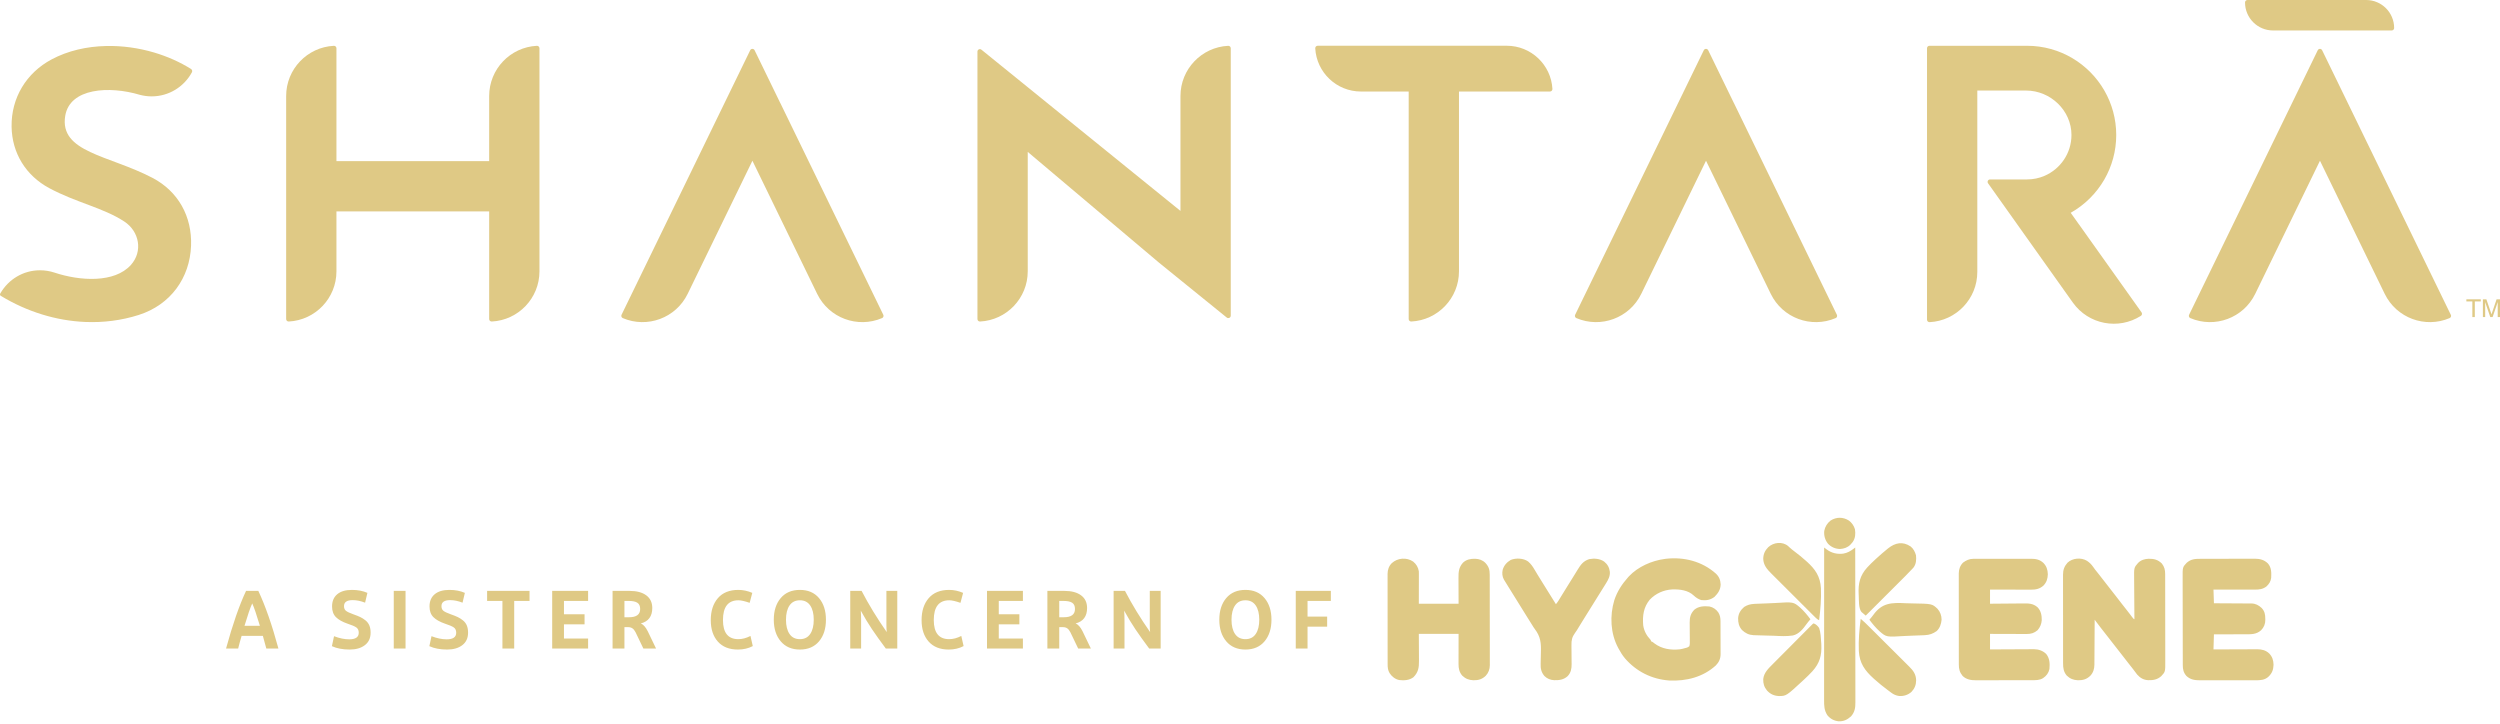
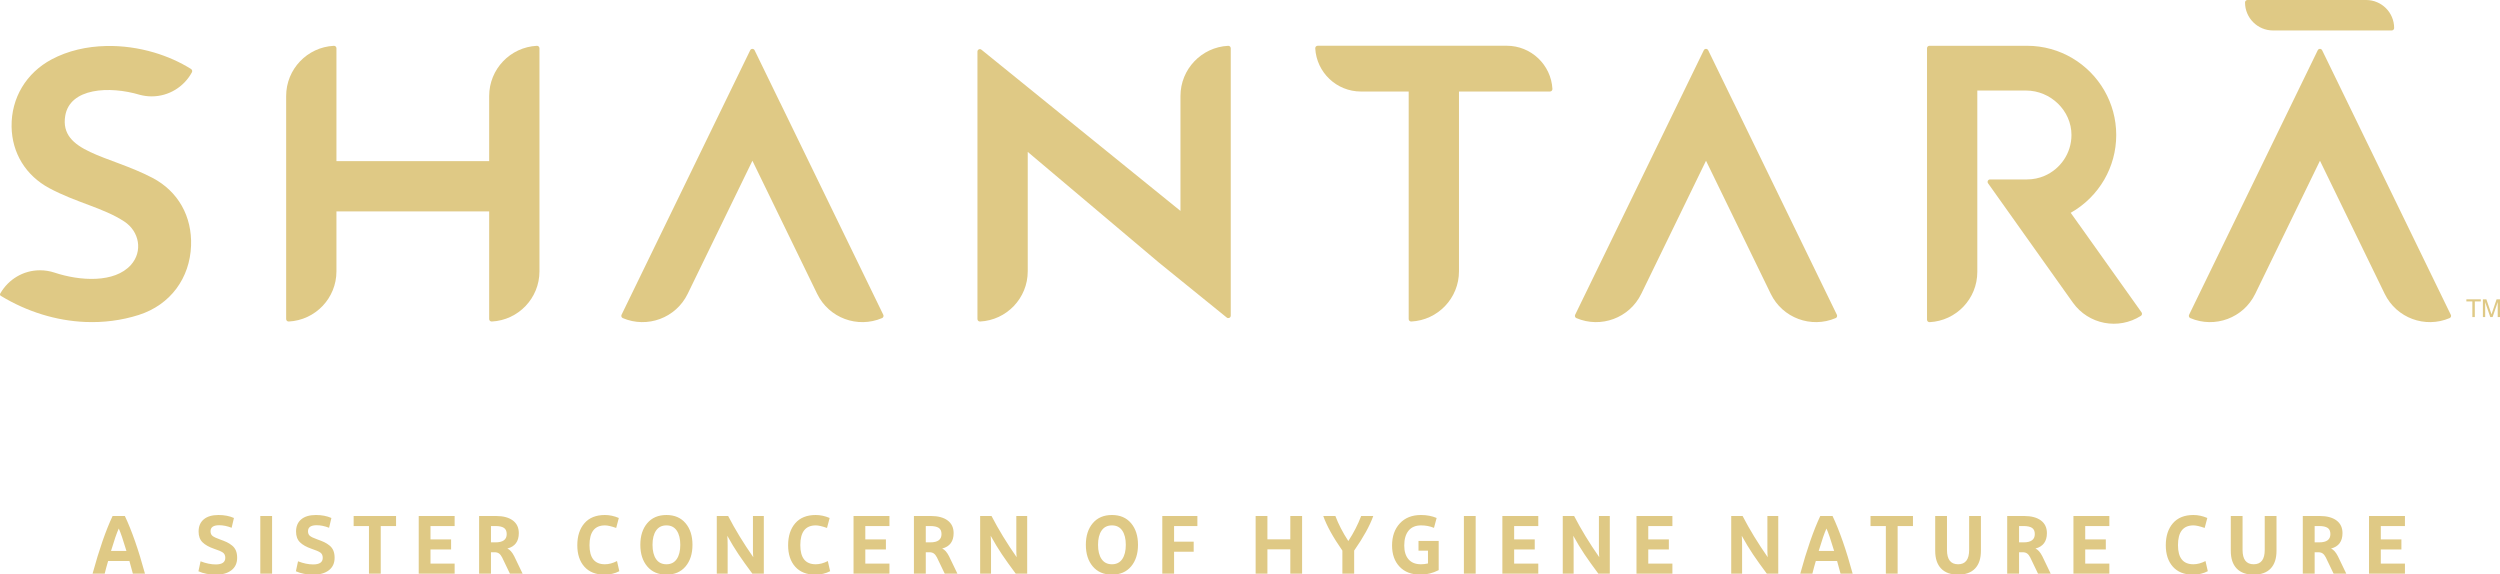
- <svg xmlns="http://www.w3.org/2000/svg" viewBox="0.00 0.00 664.59 192.32" role="img">
+ <svg xmlns="http://www.w3.org/2000/svg" viewBox="0.00 0.00 664.59 152.50" role="img">
  <svg x="0.00" y="0.00" width="664.59" height="86.07" viewBox="0 0 664.59 86.07">
    <g fill="#DFC985">
      <g>
        <path d="M659.48,79.57v.56h-1.59v4.16h-.65v-4.16h-1.59v-.56h3.83Z" />
        <path d="M660.05,79.57h.92l1.36,3.99,1.35-3.99h.91v4.72h-.61v-2.79c0-.1,0-.26,0-.48,0-.22,0-.46,0-.72l-1.35,3.98h-.63l-1.36-3.98v.15c0,.12,0,.29.01.53s0,.41,0,.52v2.79h-.61v-4.72Z" />
        <path d="M142.71,12.18c-7.06.36-12.67,6.2-12.67,13.35v17.3h-40.6V12.83c0-.38-.32-.67-.7-.65-7.06.36-12.67,6.2-12.67,13.35v59.29c0,.38.32.67.7.65,7.06-.36,12.67-6.2,12.67-13.35v-15.92h40.6v28.62c0,.38.32.67.7.65,7.06-.36,12.67-6.2,12.67-13.35V12.83c0-.38-.32-.67-.7-.65Z" />
        <path d="M207.45,27.44l-6.85-14.08c-.24-.49-.93-.49-1.17,0l-6.85,14.08-27.35,56.24c-.16.33-.02.73.32.88,6.51,2.78,14.13-.01,17.26-6.45l17.21-35.38,17.21,35.38c3.13,6.44,10.75,9.23,17.26,6.45.34-.14.48-.55.32-.88l-27.35-56.24Z" />
        <path d="M460.95,27.44l-6.85-14.08c-.24-.49-.93-.49-1.17,0l-6.85,14.08-27.35,56.24c-.16.33-.02.73.32.88,6.51,2.78,14.13-.01,17.26-6.45l17.21-35.38,17.21,35.38c3.13,6.44,10.75,9.23,17.26,6.45.34-.14.48-.55.32-.88l-27.35-56.24Z" />
        <path d="M651.51,83.68l-27.35-56.24-6.85-14.08c-.24-.49-.93-.49-1.17,0l-6.85,14.08-27.35,56.24c-.16.33-.02.73.32.88,6.51,2.78,14.13-.01,17.26-6.45l17.21-35.38,17.21,35.38c3.13,6.44,10.75,9.23,17.26,6.45.34-.14.48-.55.32-.88Z" />
        <path d="M400.54,12.16h-50.25c-.38,0-.67.32-.65.7.36,6.4,5.66,11.47,12.15,11.47h12.69v60.49c0,.38.32.67.7.65,7.06-.36,12.67-6.2,12.67-13.35V24.33h24.19c.38,0,.67-.32.65-.7-.36-6.4-5.66-11.47-12.15-11.47Z" />
        <path d="M552.63,59.61l-2.16-3.04c3.72-2.1,6.82-5.17,8.95-8.87,2-3.48,3.15-7.51,3.15-11.81s-1.15-8.33-3.15-11.81c-4.1-7.12-11.77-11.91-20.57-11.91h-25.93c-.36,0-.65.29-.65.65v72.17c0,.38.32.67.7.65,7.06-.36,12.67-6.2,12.67-13.35V24.07h12.96c6.5,0,12.07,5.31,12.07,11.81,0,4.88-2.96,9.06-7.17,10.87-1.42.61-2.99.95-4.64.95h-9.83c-.53,0-.84.6-.53,1.03l7.62,10.72.11.16,14.81,20.83c4.15,5.83,12.12,7.34,18.09,3.52.31-.2.38-.62.17-.92l-16.66-23.43Z" />
        <path d="M604.26,8.1h31.54c.36,0,.65-.29.65-.65,0-4.12-3.34-7.45-7.45-7.45h-31.54c-.36,0-.65.29-.65.65,0,4.12,3.34,7.45,7.45,7.45Z" />
        <path d="M50.79,18.34c-2.99-1.87-6.32-3.34-9.82-4.38-4.13-1.22-8.48-1.83-12.74-1.73-5.15.11-10.17,1.24-14.51,3.56-6.71,3.58-10.76,10.21-10.64,17.89.11,7.04,3.8,12.98,9.97,16.31,7.15,3.86,14.38,5.22,19.98,8.89,4.03,2.64,5.01,7.96,1.75,11.57-4.33,4.81-13.47,4.29-20.32,2.01h0c-1.2-.39-2.48-.61-3.81-.61-4.49-.01-8.4,2.44-10.51,6.06-.05.07-.09.13-.12.21-.01.04-.03.08-.03.13,0,.17.08.31.21.39.03.02.06.04.09.05,6.88,4.17,14.63,6.58,22.39,6.9,4.8.2,9.59-.4,14.19-1.86,8.5-2.71,13.6-9.86,13.92-18.4.29-7.76-3.39-14.47-10.3-18.07-11.55-6.03-24.76-6.74-23.15-16.47,1.23-7.4,11.69-8.02,19.84-5.58h0c1,.26,2.05.41,3.13.41,4.62,0,8.64-2.59,10.7-6.39.17-.31.08-.69-.22-.88Z" />
        <path d="M326.48,12.18c-7.06.36-12.67,6.2-12.67,13.35v30.54l-34.89-28.26-5.71-4.63-12.31-9.97c-.43-.35-1.06-.04-1.06.51v71.1c0,.38.32.67.7.65,7.06-.36,12.67-6.2,12.67-13.35h0s0-.02,0-.02v-31.72l34.89,29.44,5.71,4.63,12.31,9.97c.19.16.43.17.63.1.24-.09.43-.31.43-.61V12.83c0-.38-.32-.67-.7-.65Z" />
      </g>
    </g>
  </svg>
-   <path transform="translate(59.76 157.08)" fill="#DFC985" d="M11.038 15.33 10.118 11.957H4.468Q4.008 13.49 3.548 15.33H0.329Q2.957 5.716 5.65 0.0H8.913Q11.695 5.891 14.257 15.33ZM5.234 9.286H9.329Q8.015 4.884 7.293 3.329Q6.504 5.037 5.234 9.286ZM29.039 12.045Q31.207 12.877 33.069 12.877Q35.609 12.877 35.609 11.125Q35.609 10.162 34.963 9.713Q34.317 9.264 32.631 8.716Q30.594 8.015 29.554 6.986Q28.514 5.957 28.514 4.139Q28.514 2.037 29.893 0.887Q31.273 -0.263 33.792 -0.263Q36.135 -0.263 37.909 0.526L37.296 3.132Q35.566 2.453 33.989 2.453Q31.689 2.453 31.689 4.052Q31.689 4.884 32.215 5.3Q32.74 5.716 34.164 6.22Q35.281 6.614 36.004 6.953Q36.726 7.293 37.416 7.851Q38.106 8.41 38.434 9.209Q38.763 10.008 38.763 11.103Q38.763 13.25 37.241 14.421Q35.719 15.593 33.2 15.593Q30.419 15.593 28.47 14.695ZM44.917 0.0H48.049V15.33H44.917ZM54.947 12.045Q57.115 12.877 58.977 12.877Q61.517 12.877 61.517 11.125Q61.517 10.162 60.871 9.713Q60.225 9.264 58.539 8.716Q56.502 8.015 55.462 6.986Q54.422 5.957 54.422 4.139Q54.422 2.037 55.801 0.887Q57.181 -0.263 59.699 -0.263Q62.043 -0.263 63.817 0.526L63.203 3.132Q61.473 2.453 59.896 2.453Q57.597 2.453 57.597 4.052Q57.597 4.884 58.123 5.3Q58.648 5.716 60.072 6.22Q61.189 6.614 61.911 6.953Q62.634 7.293 63.324 7.851Q64.014 8.41 64.342 9.209Q64.671 10.008 64.671 11.103Q64.671 13.25 63.149 14.421Q61.627 15.593 59.108 15.593Q56.327 15.593 54.378 14.695ZM81.008 0.0V2.672H76.935V15.33H73.803V2.672H69.73V0.0ZM96.579 15.33H87.031V0.0H96.579V2.672H90.162V6.22H95.637V8.891H90.162V12.658H96.579ZM112.413 10.687 114.646 15.33H111.274L109.193 10.994Q108.821 10.271 108.361 9.954Q107.901 9.636 107.179 9.636H106.237V15.33H103.083V0.0H107.595Q110.442 0.0 112.04 1.183Q113.639 2.365 113.639 4.555Q113.639 7.862 110.595 8.651Q111.58 9.067 112.413 10.687ZM107.441 7.008Q110.42 7.008 110.42 4.818Q110.42 3.635 109.675 3.154Q108.931 2.672 107.441 2.672H106.237V7.008ZM129.188 7.775Q129.188 4.117 131.082 1.927Q132.977 -0.263 136.525 -0.263Q138.386 -0.263 140.226 0.526L139.525 3.176Q137.576 2.497 136.546 2.497Q132.429 2.497 132.429 7.753Q132.429 12.833 136.525 12.833Q138.079 12.833 139.744 11.979L140.357 14.673Q138.627 15.593 136.393 15.593Q132.955 15.593 131.071 13.479Q129.188 11.366 129.188 7.775ZM152.884 -0.263Q156.125 -0.263 157.965 1.916Q159.804 4.095 159.804 7.665Q159.804 11.235 157.965 13.414Q156.125 15.593 152.884 15.593Q149.643 15.593 147.792 13.414Q145.942 11.235 145.942 7.665Q145.942 4.095 147.781 1.916Q149.621 -0.263 152.884 -0.263ZM152.884 12.833Q154.68 12.833 155.621 11.454Q156.563 10.074 156.563 7.665Q156.563 5.256 155.621 3.876Q154.68 2.497 152.884 2.497Q151.066 2.497 150.124 3.876Q149.183 5.256 149.183 7.665Q149.183 10.074 150.124 11.454Q151.066 12.833 152.884 12.833ZM166.265 15.33V0.0H169.287Q172.09 5.409 175.966 10.95Q175.879 10.162 175.879 9.045V0.0H178.77V15.33H175.726Q173.536 12.395 172.046 10.184Q170.557 7.972 169.068 5.256Q169.156 6.395 169.156 7.862V15.33ZM185.23 7.775Q185.23 4.117 187.125 1.927Q189.019 -0.263 192.567 -0.263Q194.428 -0.263 196.268 0.526L195.567 3.176Q193.618 2.497 192.589 2.497Q188.471 2.497 188.471 7.753Q188.471 12.833 192.567 12.833Q194.122 12.833 195.786 11.979L196.399 14.673Q194.669 15.593 192.435 15.593Q188.997 15.593 187.114 13.479Q185.23 11.366 185.23 7.775ZM212.167 15.33H202.619V0.0H212.167V2.672H205.75V6.22H211.226V8.891H205.75V12.658H212.167ZM228.001 10.687 230.235 15.33H226.862L224.782 10.994Q224.409 10.271 223.949 9.954Q223.49 9.636 222.767 9.636H221.825V15.33H218.672V0.0H223.183Q226.03 0.0 227.629 1.183Q229.227 2.365 229.227 4.555Q229.227 7.862 226.183 8.651Q227.169 9.067 228.001 10.687ZM223.03 7.008Q226.008 7.008 226.008 4.818Q226.008 3.635 225.263 3.154Q224.519 2.672 223.03 2.672H221.825V7.008ZM236.279 15.33V0.0H239.301Q242.105 5.409 245.981 10.95Q245.893 10.162 245.893 9.045V0.0H248.784V15.33H245.74Q243.55 12.395 242.061 10.184Q240.572 7.972 239.082 5.256Q239.17 6.395 239.17 7.862V15.33ZM271.319 -0.263Q274.56 -0.263 276.4 1.916Q278.24 4.095 278.24 7.665Q278.24 11.235 276.4 13.414Q274.56 15.593 271.319 15.593Q268.078 15.593 266.227 13.414Q264.377 11.235 264.377 7.665Q264.377 4.095 266.216 1.916Q268.056 -0.263 271.319 -0.263ZM271.319 12.833Q273.115 12.833 274.057 11.454Q274.998 10.074 274.998 7.665Q274.998 5.256 274.057 3.876Q273.115 2.497 271.319 2.497Q269.501 2.497 268.56 3.876Q267.618 5.256 267.618 7.665Q267.618 10.074 268.56 11.454Q269.501 12.833 271.319 12.833ZM284.7 15.33V0.0H294.029V2.672H287.832V6.833H293.044V9.505H287.832V15.33Z" />
-   <svg x="368.42" y="137.17" width="236.41" height="55.15" viewBox="0 0 1946.0 454.0">
-     <g fill="#DFC985">
-       <path d="M1013.188 10c6.39 4.76 11 11.39 13.25 19.06 1.45 10.12.95 19.53-5.13 28.13a99 99 0 0 1-3.31 3.81c-.56.63-1.13 1.26-1.71 1.91-6.25 6.21-13.88 8.72-22.59 9.32-10.29-.32-19.04-4.02-26.2-11.48-6.58-8.19-9.24-17.67-8.28-28.13 1.65-9.11 6.57-16.88 13.78-22.62 12.91-8.15 27.33-8.11 40.19 0M880.18 65.838c.37.36.37.36 2.25 2.15 3.92 3.61 7.94 6.88 12.21 10.03 8.3 6.19 16.24 12.74 23.98 19.61.7.62 1.4 1.23 2.12 1.87 18.88 16.97 29.82 32.76 31.21 58.6.97 23.3-1.04 46.8-3.95 69.9-3.57-1.52-5.88-3.62-8.62-6.35-.92-.91-1.84-1.82-2.79-2.77-1.02-1.01-2.03-2.03-3.05-3.04-1.07-1.07-2.15-2.14-3.22-3.21-2.92-2.9-5.83-5.8-8.74-8.71-1.82-1.82-3.64-3.64-5.47-5.46-6.36-6.35-12.72-12.7-19.08-19.06-5.91-5.91-11.83-11.81-17.76-17.71-5.1-5.07-10.19-10.15-15.27-15.23-3.04-3.04-6.07-6.07-9.12-9.09-2.86-2.85-5.72-5.7-8.57-8.57-1.04-1.04-2.09-2.08-3.14-3.12-9.35-9.26-17-18.35-17.48-31.99.24-10.48 3.72-17.9 10.94-25.38 11.6-10.76 30.94-13.1 43.55-2.47m268.008.787c6.16 4.84 9.75 11.93 11.81 19.38 1.01 9.76.44 19.42-5.87 27.34a569 569 0 0 1-17.05 17.69c-.96.96-1.92 1.92-2.87 2.88-2.57 2.56-5.14 5.12-7.71 7.69-2.69 2.69-5.39 5.38-8.08 8.07-5.09 5.09-10.18 10.17-15.27 15.25l-17.4 17.37c-11.91 11.91-23.83 23.81-35.75 35.71a816 816 0 0 1-7-6c-.77-.66-1.54-1.31-2.34-1.98-6.52-7.98-5.42-26.26-5.97-36.21l-.15-2.55c-1.2-23.53 2.68-40.81 18.67-58.59 5.66-6.16 11.64-11.95 17.79-17.61.76-.7 1.52-1.41 2.31-2.13 7.74-7.1 15.65-13.99 23.82-20.61l1.75-1.42c15.64-12.44 32.02-15.84 49.31-4.28" />
-       <path d="M959 69c.55.41 1.1.83 1.66 1.26.72.54 1.44 1.08 2.19 1.64.35.27.35.27 2.16 1.63 10.57 7.79 23.26 10.55 36.15 8.75 8.46-1.49 15.25-5.28 22.02-10.39.71-.54 1.43-1.09 2.17-1.64.54-.41 1.09-.83 1.65-1.25.07 44.55.12 89.09.15 133.64.01 5.25.01 10.51.01 15.77.01 1.05.01 2.1.01 3.18q.015 25.425.06 50.85c.03 17.4.05 34.79.05 52.19.01 10.73.02 21.46.04 32.2.02 7.36.02 14.72.02 22.08 0 4.25 0 8.49.02 12.74q.015 5.835 0 11.67c0 1.41.01 2.81.01 4.22.08 12.24-1.31 21.53-9.56 30.96-8.28 7.36-15.94 11.13-27.11 10.8-10.28-1.14-18.07-5.36-24.7-13.3-6.97-10.92-7.15-20.46-7.12-33.05v-4.33c-.01-3.95 0-7.9 0-11.85.01-4.27.01-8.53.01-12.8v-22.16c.01-10.68.02-21.36.02-32.04 0-17.32.01-34.65.01-51.98l.03-50.49v-18.76c.01-43.18.03-86.36.05-129.54m-237 57c7.14 6.74 10.18 14.26 10.5 24.06-.4 11.36-5.57 18.96-13.5 26.94-9.19 6.87-17.71 8.15-29 7-6.48-2.06-11.52-5.36-16.44-10-12.57-11.8-30.45-13.76-46.97-13.29-18.72.93-36.32 8.86-49.23 22.43-13.65 16.55-16.03 35.03-14.36 55.86 1.62 12 7.36 22.78 15.68 31.44C580 272 580 272 580 274c1.31.7 2.65 1.36 4 2 1.18.89 2.35 1.81 3.5 2.75 16.08 12.2 35.98 15.16 55.65 13.02 4.05-.62 7.96-1.51 11.85-2.77.74-.16 1.49-.33 2.25-.5 2.77-.83 4.56-1.6 6.75-3.5 1.35-4.51 1.11-8.96.99-13.64 0-1.36 0-2.72.01-4.09.01-3.58-.04-7.17-.09-10.76-.09-5.73-.09-11.45-.1-17.18-.01-1.98-.04-3.97-.07-5.96-.09-11.66 2-19.88 10.26-28.37 9.61-7.76 21.18-8.08 33-7 8.13 1.7 14.9 6.44 19.57 13.31 3.72 6.47 4.58 11.54 4.59 18.99.01.83.01 1.67.02 2.53.01 2.76.02 5.52.02 8.28.01 1.92.01 3.84.02 5.77.01 4.03.02 8.06.02 12.1.01 5.15.03 10.3.06 15.46.02 3.97.02 7.95.02 11.92.01 1.9.01 3.8.03 5.7.01 2.66.01 5.33.01 8 .01.77.01 1.55.02 2.34-.07 9.86-3.53 17.58-10.38 24.6-28.13 25.62-64.59 34.74-102 33-38.08-2.77-71.72-19.47-96.75-48.31-5.62-6.71-10.11-13.99-14.25-21.69l-.97-1.79c-16.72-31.5-18.43-69.94-8.28-103.79C505.99 165.17 516.64 149 530 134c.59-.67 1.19-1.34 1.8-2.02C551.71 110.93 581.57 97.81 610 94c.4-.06.4-.06 2.41-.34C652.16 89.12 691.92 99.19 722 126M59.496 99.695c6.92 5.61 11.08 12.5 12.5 21.3.09 2.37.12 4.73.12 7.09v2.13c0 2.27-.01 4.54-.02 6.8v4.22l-.03 15.58c-.02 11.61-.04 23.22-.07 35.18h87c-.12-34.43-.12-34.43-.18-45.26-.01-4.4-.01-4.4-.01-6.47 0-1.43-.01-2.86-.02-4.28-.09-13.35.61-23.43 9.78-33.74 7.46-7.14 16.63-8.8 26.65-8.65 8.89.36 16.21 2.82 22.6 9.23 7.42 8.13 9.34 14.93 9.32 25.8.01.87.01 1.74.01 2.63.01 2.91.01 5.82.02 8.72 0 2.09 0 4.17.01 6.26.01 5.66.02 11.32.02 16.99.01 3.54.01 7.07.02 10.61.01 11.08.02 22.15.02 33.23.01 12.78.02 25.56.05 38.34.03 9.88.04 19.77.04 29.65 0 5.9 0 11.8.02 17.7.02 5.55.02 11.1.01 16.65 0 2.04.01 4.07.01 6.11.02 2.78.01 5.57 0 8.35.01.4.01.4.03 2.42-.08 9-2.83 16.89-9.08 23.5-8.06 7.65-16.1 9.84-26.99 9.68-9.81-.41-17.24-3.32-24.38-10.18-6.57-7.71-8.08-15.76-8.06-25.67v-2.19c0-2.33.01-4.65.02-6.98v-4.33c0-5.33.02-10.66.03-15.99l.06-36.13h-87c.19 36.38.19 36.38.27 47.81.02 4.65.02 4.65.02 6.84 0 1.51.02 3.02.03 4.52.14 14.69-1.47 24.8-12 35.58-9.12 6.9-20.35 7.52-31.32 6.25-8.94-1.94-15.85-7.44-20.87-15-3.88-6.28-4.42-12.68-4.39-19.86 0-.87 0-1.74-.01-2.64-.01-2.9 0-5.8 0-8.7-.01-2.08-.01-4.17-.02-6.25-.01-5.66-.01-11.31-.01-16.97 0-4.72 0-9.45-.01-14.17-.01-11.15-.01-22.3 0-33.44 0-11.49-.01-22.99-.03-34.48-.02-9.87-.02-19.75-.02-29.62 0-5.89 0-11.79-.01-17.68-.02-5.54-.02-11.09 0-16.63 0-2.03 0-4.06-.01-6.1-.01-2.78 0-5.55.01-8.33-.01-.8-.02-1.6-.02-2.42.08-8.95 2.78-17.11 9.22-23.52 12.61-11.51 32.3-13.25 46.67-3.49m251.693-.123c6.29 5.37 10.29 11.32 14.44 18.43.68 1.15 1.37 2.3 2.06 3.45q2.13 3.54 4.23 7.08c3.17 5.31 6.47 10.54 9.77 15.78 5.27 8.41 10.5 16.83 15.72 25.27 4.84 7.82 9.71 15.62 14.59 23.42 4.16-4.8 7.25-10.2 10.5-15.63 4.39-7.27 8.81-14.52 13.38-21.68 4.48-7.06 8.89-14.16 13.26-21.29 2.36-3.84 4.72-7.68 7.09-11.52 1.08-1.77 2.17-3.53 3.25-5.29 6.88-11.22 12.48-18.95 25.29-23.17 11.19-2.1 23.2-1.21 32.72 5.27 7.4 5.99 11.35 12.85 12.51 22.31.85 9.36-3.41 17.44-8.25 25.12-.52.85-1.04 1.7-1.58 2.57-1.71 2.78-3.44 5.54-5.17 8.31-1.22 1.96-2.44 3.93-3.67 5.89-2.53 4.06-5.06 8.12-7.61 12.17-3.43 5.46-6.83 10.95-10.22 16.44-5.2 8.41-10.44 16.8-15.69 25.18-3.35 5.37-6.69 10.74-10 16.13-.35.57-.7 1.14-1.06 1.72-1.68 2.74-3.36 5.48-5.03 8.21-.62 1.01-1.23 2.01-1.87 3.05-.29.47-.29.47-1.75 2.89-2.1 3.32-2.1 3.32-4.41 6.43-6.42 8.73-7.94 15.99-7.65 26.78q.015 2.22 0 4.44c0 3.86.05 7.71.11 11.57.1 6.18.12 12.36.13 18.55.01 2.13.05 4.27.1 6.41.07 10.36-1.42 18.85-8.68 26.61-8.69 7.82-18.2 9.11-29.46 8.84-8.2-.44-15.46-3.23-21.32-9.08-7.13-8.3-8.74-16.71-8.31-27.39.08-2.15.12-4.29.14-6.44.07-6.09.19-12.18.4-18.27.67-20.12-.72-34.3-13.47-50.92-2.16-2.85-3.97-5.8-5.8-8.86-1.1-1.77-2.21-3.53-3.32-5.29l-3.78-6.03-3.78-6.03c-8.39-13.39-16.73-26.79-25-40.26-5.27-8.58-10.59-17.12-15.95-25.65a1125 1125 0 0 1-9.84-15.95c-3.74-6.63-4.3-14.21-2.67-21.57 2.98-9.68 8.98-16.35 17.65-21.45 11.53-4.61 27.82-3.86 38 3.45m973.901-5.832c1.2-.01 2.4-.01 3.63-.02 1.3 0 2.6 0 3.95.01 1.39-.01 2.79-.01 4.18-.02 3.78-.01 7.56-.01 11.34-.01 3.16 0 6.32 0 9.48-.01q11.19-.015 22.38 0c7.69 0 15.37-.01 23.05-.03 6.61-.02 13.22-.03 19.83-.02 3.94 0 7.88 0 11.82-.02q5.565-.015 11.13 0c2 .01 3.99 0 5.99-.01 10.57.06 18.95 1.67 26.91 9.04 6.97 7.23 9.41 14.9 9.72 24.85-.31 9.83-2.7 17.62-9.58 24.78-8.34 7.48-17.01 9.04-27.92 8.95h-2.93c-3.17 0-6.34-.02-9.51-.03-2.21-.01-4.41-.01-6.62-.01-5.8-.01-11.59-.03-17.38-.05-5.92-.02-11.84-.03-17.76-.04-11.6-.02-23.2-.06-34.8-.1v31c1.33-.02 1.33-.02 8.07-.09 8.84-.1 17.67-.17 26.51-.22 5.36-.03 10.71-.07 16.06-.14 5.18-.07 10.35-.1 15.53-.12 1.96-.01 3.93-.03 5.89-.06 12.19-.2 22.28-.13 31.91 8.37 7.49 7.69 9.37 17.81 9.24 28.14-.57 8.4-3.62 15.79-9.21 22.12-7.39 6.19-14.35 8.31-23.85 8.23h-2.63c-2.86 0-5.72-.02-8.57-.03-1.99-.01-3.98-.01-5.96-.01-5.22-.01-10.44-.03-15.66-.05-5.33-.02-10.66-.03-15.99-.04-10.44-.02-20.89-.06-31.34-.1v34l9.37-.06c10.25-.07 20.49-.11 30.74-.15q9.315-.03 18.63-.09c5.99-.04 11.99-.07 17.99-.08 2.28-.01 4.56-.02 6.85-.04 3.21-.03 6.41-.04 9.62-.03.94-.02 1.87-.03 2.83-.05 10.07.07 19.72 3.32 26.97 10.5 7.78 9.92 8.07 20.88 7 33-1.83 8.55-6.72 15.01-13.94 19.81-7.91 4.92-16.27 4.49-25.28 4.48-1.44.01-2.89.01-4.33.02-3.91.02-7.81.02-11.72.03-2.44 0-4.88 0-7.33.01-8.54.01-17.07.02-25.61.02-7.94 0-15.88.02-23.82.05-6.83.03-13.66.04-20.5.04-4.07 0-8.14 0-12.22.02-3.83.02-7.67.02-11.5.01-1.4 0-2.8 0-4.2.01-10.99.09-21.34-1.57-29.55-9.5-6.39-7.83-8.31-15.04-8.26-24.94 0-.44 0-.44-.01-2.66q-.015-4.395 0-8.79c-.01-2.1-.01-4.21-.02-6.31-.01-5.71-.01-11.42-.01-17.13 0-4.77-.01-9.54-.01-14.3-.01-11.26-.01-22.51-.01-33.76.01-11.6 0-23.2-.02-34.8-.02-9.97-.03-19.94-.02-29.91 0-5.94 0-11.89-.02-17.84-.01-5.6-.01-11.2 0-16.79.01-2.05 0-4.1 0-6.15-.01-2.81-.01-5.62.01-8.42l-.03-2.44c.09-9.09 2.88-17.29 9.4-23.76 6.8-4.99 13.55-8.24 22.09-8.26M1534 98c5.71 3.77 9.78 7.78 13.69 13.38 1.03 1.42 2.06 2.85 3.1 4.27.53.72 1.06 1.44 1.6 2.19 2.59 3.48 5.35 6.82 8.11 10.16 4.85 5.9 9.5 11.93 14.05 18.06 3.91 5.27 7.98 10.4 12.1 15.51 3.53 4.39 7 8.83 10.42 13.31 3.6 4.7 7.23 9.38 10.87 14.06.3.38.3.38 1.81 2.33 4.09 5.25 8.2 10.5 12.33 15.72 2.27 2.89 4.53 5.8 6.75 8.73.23.3.23.3 1.39 1.83l2.61 3.45c2.95 3.89 2.95 3.89 5.17 5-.01-.55-.01-1.1-.02-1.67-.13-13.45-.23-26.9-.29-40.34-.03-6.51-.07-13.01-.14-19.51-.07-6.29-.1-12.57-.12-18.85q-.015-3.585-.06-7.17c-.34-25.48-.34-25.48 8.54-35.65 6.44-6.56 14.5-8.92 23.47-9.23 11.77-.09 20.04 2.06 28.62 10.42 5.6 7.06 7.3 14.03 7.27 22.89 0 .89.01 1.77.01 2.68.01 2.96.01 5.92.01 8.87.01 2.12.01 4.25.02 6.37.02 5.76.02 11.53.02 17.29.01 3.6.01 7.2.02 10.8.01 12.57.02 25.14.02 37.72 0 11.71.02 23.41.05 35.12.03 10.06.04 20.12.04 30.18 0 6.01 0 12.01.02 18.02.02 5.65.02 11.3.01 16.95 0 2.07 0 4.14.01 6.21.13 23.83.13 23.83-8.8 33.37-8.41 7.58-17.58 9.13-28.69 8.83-10.07-.57-17.37-4.88-24.01-12.3-3.07-3.81-5.95-7.76-8.83-11.72-3.08-4.21-6.35-8.25-9.67-12.28-4.85-5.9-9.5-11.93-14.05-18.06-3.91-5.27-7.97-10.4-12.09-15.5-3.61-4.49-7.15-9.03-10.65-13.61-2.96-3.86-5.95-7.7-8.96-11.52-4.31-5.47-8.6-10.95-12.87-16.43-.55-.71-1.1-1.41-1.67-2.14a829 829 0 0 1-9.93-13.03c-.21-.27-.21-.27-1.25-1.67-1.01-1.35-2.02-2.69-3.03-4.04 0 .65 0 .65-.02 3.96-.06 12.35-.13 24.69-.22 37.04-.04 6.34-.08 12.69-.11 19.03-.02 6.13-.06 12.26-.11 18.38-.02 2.34-.03 4.67-.04 7.01-.01 3.27-.04 6.55-.07 9.83 0 .48 0 .48.01 2.9-.14 9.51-2.46 17.58-9.12 24.63-8.07 7.66-16.1 9.84-26.99 9.69-9.81-.42-17.24-3.33-24.38-10.19-6.9-8.08-8.1-16.55-8.08-26.88-.01-.85-.01-1.7-.01-2.58-.01-2.85-.01-5.7-.01-8.54 0-2.05 0-4.09-.01-6.14 0-5.55-.01-11.1-.01-16.66v-10.4c-.01-12.11-.02-24.22-.02-36.33.01-11.28-.01-22.57-.02-33.85-.01-9.69-.02-19.38-.02-29.07 0-5.78 0-11.57-.01-17.36q-.015-8.16 0-16.32c0-2-.01-3.99-.01-5.99-.01-2.73 0-5.45 0-8.18 0-.79-.01-1.57-.01-2.38.06-10.64 2.72-18.37 9.82-26.36 10.74-10.27 29.81-11.91 42.44-4.24m248.747-4.29c1.39-.01 2.78-.01 4.18-.02 3.76-.02 7.53-.02 11.3-.02 2.35-.01 4.71-.01 7.07-.01q12.36-.03 24.72-.03c7.66 0 15.32-.02 22.98-.05 6.59-.03 13.19-.04 19.78-.04 3.93 0 7.86 0 11.79-.02 3.7-.02 7.4-.02 11.1-.01q2.985 0 5.97-.03c11.31.08 20.21 2.44 28.48 10.36 7.95 9.14 7.71 20.16 7.15 31.61-.8 7.66-4.73 13.44-10.2 18.61-7.97 6.25-16 7.09-25.81 7.05h-2.96c-3.22 0-6.44 0-9.66-.01-2.24 0-4.47-.01-6.7-.01-5.88 0-11.76-.01-17.64-.02-6-.01-12-.02-17.99-.02-11.77-.01-23.54-.03-35.31-.05l1 30 8.03.03c8.77.03 17.55.09 26.32.15 5.32.04 10.63.08 15.95.09 5.13.02 10.27.05 15.4.1 1.96.01 3.91.02 5.87.02 2.75 0 5.49.03 8.24.06.8 0 1.6-.01 2.43-.01 8.85.16 15.65 3.81 22.04 9.77 6.79 7.06 8.08 14.2 8.1 23.6.02.85.05 1.71.07 2.58.04 8.83-3.02 16.28-9.23 22.62-10.37 9.33-21.71 8.86-34.86 8.8-1.98.01-3.95.02-5.93.04-5.17.03-10.34.03-15.51.03-5.29 0-10.58.03-15.87.06-10.35.05-20.7.06-31.05.06l-1 33c1.55-.01 1.55-.01 9.39-.05 10.26-.05 20.52-.08 30.77-.1 6.22-.02 12.44-.04 18.65-.08 6.01-.03 12.01-.05 18.02-.05 2.28-.01 4.57-.02 6.86-.04 3.21-.02 6.42-.02 9.63-.02l2.84-.03c9.77.04 18.33 2.26 25.62 9.02 7.02 7.27 9.42 14.96 9.66 24.98-.31 10.7-3.19 18.52-11.06 26-8.19 7.61-18.32 7.96-28.92 7.89-1.45 0-2.89.01-4.33.02-3.89.02-7.78.01-11.66 0-4.09-.01-8.18 0-12.26 0-6.87.01-13.73 0-20.59-.02-7.91-.02-15.82-.01-23.73.01-6.81.02-13.63.02-20.44.01-4.06-.01-8.12-.01-12.18.01-3.82.01-7.64 0-11.46-.02-1.39-.01-2.79-.01-4.18 0-11.42.07-21.37-1.4-29.9-9.53-6.33-7.34-7.88-14.19-7.87-23.65-.01-.88-.01-1.77-.02-2.68-.01-2.96-.01-5.92-.01-8.88-.01-2.13-.02-4.25-.02-6.37-.03-6.98-.04-13.95-.05-20.93 0-2.4 0-4.8-.01-7.2-.02-11.29-.03-22.57-.04-33.86-.01-13.02-.04-26.04-.08-39.07-.03-10.06-.04-20.13-.04-30.2-.01-6.01-.02-12.02-.04-18.04-.02-5.66-.03-11.31-.02-16.97 0-2.08 0-4.15-.02-6.22-.15-23.85-.15-23.85 8.79-33.4 9.22-8.3 18.5-8.83 30.45-8.82m-976.842 98.653c.91-.05 1.83-.11 2.77-.16 8.52-.47 17.05-.76 25.59-.99 5.71-.16 11.41-.38 17.11-.76 40.42-2.58 40.42-2.58 55.2 10.04 8.41 7.66 15.67 16.37 22.43 25.51l-1.15 1.3c-2.53 2.9-4.99 5.8-7.21 8.94-7.55 10.62-16.79 22.28-30.08 25.23-13.76 2.2-27.88 1.31-41.73.61-4.56-.2-9.12-.28-13.69-.36-9.45-.16-18.91-.39-28.35-.84l-2.57-.09c-10.07-.55-17.77-4.38-25.02-11.28-6.82-7.77-8.61-16-8.47-26.07.79-10.28 5.53-17.77 13.27-24.44 7.13-4.49 13.54-6.17 21.9-6.64m331.795-1.45c4.51.2 9.03.28 13.54.36 43.97.75 43.97.75 55.76 11.73 6.04 6.68 9 15.02 9 24-.86 9.39-3.78 18.53-11 25-8.11 5.68-15.34 8.23-25.15 8.75-.46.02-.46.02-2.74.16-8.4.47-16.81.74-25.23.96-5.62.15-11.23.36-16.85.73-39.79 2.54-39.79 2.54-54.56-10.1-8.41-7.67-15.69-16.38-22.47-25.5l1.15-1.3c2.52-2.91 4.98-5.81 7.22-8.95 19.22-26.95 39.99-27.43 71.33-25.84M1039 225c6.22 5.15 11.92 10.75 17.63 16.44l3.17 3.14c3.45 3.42 6.89 6.85 10.33 10.28 1.19 1.18 2.38 2.37 3.58 3.56 4.95 4.93 9.9 9.86 14.85 14.8 7.07 7.05 14.14 14.09 21.23 21.12q7.5 7.44 14.97 14.91c2.97 2.96 5.94 5.92 8.92 8.87 2.81 2.78 5.61 5.57 8.39 8.37 1.02 1.02 2.04 2.03 3.07 3.04 9.05 8.9 14.9 17.17 15.17 30.09-.09 10.01-3.35 18.14-10.31 25.38-7.53 6.61-16.7 9.5-26.69 8.94-6.72-.91-12.31-3.28-17.68-7.41-2.56-1.96-5.13-3.9-7.73-5.8-9.87-7.24-19.27-14.96-28.4-23.11l-2.2-1.95c-19.3-17.42-30.94-33.62-32.39-60.14-1-23.51 1.08-47.23 4.09-70.53m-103 10c5.07 1.65 8.99 5.72 12 10 1.77 4.83 2.54 9.74 3.14 14.83.08.73.17 1.46.26 2.2.64 5.59 1.01 11.17 1.29 16.78.04.83.09 1.65.13 2.5 1.15 23.63-3.45 40.6-19.45 58.38-5.84 6.34-11.99 12.32-18.31 18.19-.78.72-1.56 1.45-2.37 2.2-36.56 33.78-36.56 33.78-52.61 33.95-10.81-.55-18.67-4.11-26.08-12.03-6.37-7.85-8.54-15.09-8.31-25.14 1.52-14.11 11.58-23.43 21.13-33l2.91-2.94c2.61-2.64 5.22-5.26 7.84-7.89 1.64-1.64 3.27-3.28 4.9-4.93 5.12-5.14 10.25-10.29 15.38-15.42 5.91-5.93 11.81-11.86 17.7-17.81 4.57-4.61 9.14-9.2 13.72-13.79 2.74-2.74 5.47-5.48 8.19-8.23q3.825-3.87 7.68-7.71c1.4-1.39 2.78-2.8 4.16-4.21.83-.81 1.65-1.63 2.51-2.47.71-.72 1.43-1.44 2.17-2.19.67-.42 1.33-.84 2.02-1.27" />
-     </g>
-   </svg>
+   <path transform="translate(24.28 137.17)" fill="#DFC985" d="M11.038 15.33 10.118 11.957H4.468Q4.008 13.49 3.548 15.33H0.329Q2.957 5.716 5.65 0.0H8.913Q11.695 5.891 14.257 15.33ZM5.234 9.286H9.329Q8.015 4.884 7.293 3.329Q6.504 5.037 5.234 9.286ZM29.039 12.045Q31.207 12.877 33.069 12.877Q35.609 12.877 35.609 11.125Q35.609 10.162 34.963 9.713Q34.317 9.264 32.631 8.716Q30.594 8.015 29.554 6.986Q28.514 5.957 28.514 4.139Q28.514 2.037 29.893 0.887Q31.273 -0.263 33.792 -0.263Q36.135 -0.263 37.909 0.526L37.296 3.132Q35.566 2.453 33.989 2.453Q31.689 2.453 31.689 4.052Q31.689 4.884 32.215 5.3Q32.74 5.716 34.164 6.22Q35.281 6.614 36.004 6.953Q36.726 7.293 37.416 7.851Q38.106 8.41 38.434 9.209Q38.763 10.008 38.763 11.103Q38.763 13.25 37.241 14.421Q35.719 15.593 33.2 15.593Q30.419 15.593 28.47 14.695ZM44.917 0.0H48.049V15.33H44.917ZM54.947 12.045Q57.115 12.877 58.977 12.877Q61.517 12.877 61.517 11.125Q61.517 10.162 60.871 9.713Q60.225 9.264 58.539 8.716Q56.502 8.015 55.462 6.986Q54.422 5.957 54.422 4.139Q54.422 2.037 55.801 0.887Q57.181 -0.263 59.699 -0.263Q62.043 -0.263 63.817 0.526L63.203 3.132Q61.473 2.453 59.896 2.453Q57.597 2.453 57.597 4.052Q57.597 4.884 58.123 5.3Q58.648 5.716 60.072 6.22Q61.189 6.614 61.911 6.953Q62.634 7.293 63.324 7.851Q64.014 8.41 64.342 9.209Q64.671 10.008 64.671 11.103Q64.671 13.25 63.149 14.421Q61.627 15.593 59.108 15.593Q56.327 15.593 54.378 14.695ZM81.008 0.0V2.672H76.935V15.33H73.803V2.672H69.73V0.0ZM96.579 15.33H87.031V0.0H96.579V2.672H90.162V6.22H95.637V8.891H90.162V12.658H96.579ZM112.413 10.687 114.646 15.33H111.274L109.193 10.994Q108.821 10.271 108.361 9.954Q107.901 9.636 107.179 9.636H106.237V15.33H103.083V0.0H107.595Q110.442 0.0 112.04 1.183Q113.639 2.365 113.639 4.555Q113.639 7.862 110.595 8.651Q111.58 9.067 112.413 10.687ZM107.441 7.008Q110.42 7.008 110.42 4.818Q110.42 3.635 109.675 3.154Q108.931 2.672 107.441 2.672H106.237V7.008ZM129.188 7.775Q129.188 4.117 131.082 1.927Q132.977 -0.263 136.525 -0.263Q138.386 -0.263 140.226 0.526L139.525 3.176Q137.576 2.497 136.546 2.497Q132.429 2.497 132.429 7.753Q132.429 12.833 136.525 12.833Q138.079 12.833 139.744 11.979L140.357 14.673Q138.627 15.593 136.393 15.593Q132.955 15.593 131.071 13.479Q129.188 11.366 129.188 7.775ZM152.884 -0.263Q156.125 -0.263 157.965 1.916Q159.804 4.095 159.804 7.665Q159.804 11.235 157.965 13.414Q156.125 15.593 152.884 15.593Q149.643 15.593 147.792 13.414Q145.942 11.235 145.942 7.665Q145.942 4.095 147.781 1.916Q149.621 -0.263 152.884 -0.263ZM152.884 12.833Q154.68 12.833 155.621 11.454Q156.563 10.074 156.563 7.665Q156.563 5.256 155.621 3.876Q154.68 2.497 152.884 2.497Q151.066 2.497 150.124 3.876Q149.183 5.256 149.183 7.665Q149.183 10.074 150.124 11.454Q151.066 12.833 152.884 12.833ZM166.265 15.33V0.0H169.287Q172.09 5.409 175.966 10.95Q175.879 10.162 175.879 9.045V0.0H178.77V15.33H175.726Q173.536 12.395 172.046 10.184Q170.557 7.972 169.068 5.256Q169.156 6.395 169.156 7.862V15.33ZM185.23 7.775Q185.23 4.117 187.125 1.927Q189.019 -0.263 192.567 -0.263Q194.428 -0.263 196.268 0.526L195.567 3.176Q193.618 2.497 192.589 2.497Q188.471 2.497 188.471 7.753Q188.471 12.833 192.567 12.833Q194.122 12.833 195.786 11.979L196.399 14.673Q194.669 15.593 192.435 15.593Q188.997 15.593 187.114 13.479Q185.23 11.366 185.23 7.775ZM212.167 15.33H202.619V0.0H212.167V2.672H205.75V6.22H211.226V8.891H205.75V12.658H212.167ZM228.001 10.687 230.235 15.33H226.862L224.782 10.994Q224.409 10.271 223.949 9.954Q223.49 9.636 222.767 9.636H221.825V15.33H218.672V0.0H223.183Q226.03 0.0 227.629 1.183Q229.227 2.365 229.227 4.555Q229.227 7.862 226.183 8.651Q227.169 9.067 228.001 10.687ZM223.03 7.008Q226.008 7.008 226.008 4.818Q226.008 3.635 225.263 3.154Q224.519 2.672 223.03 2.672H221.825V7.008ZM236.279 15.33V0.0H239.301Q242.105 5.409 245.981 10.95Q245.893 10.162 245.893 9.045V0.0H248.784V15.33H245.74Q243.55 12.395 242.061 10.184Q240.572 7.972 239.082 5.256Q239.17 6.395 239.17 7.862V15.33ZM271.319 -0.263Q274.56 -0.263 276.4 1.916Q278.24 4.095 278.24 7.665Q278.24 11.235 276.4 13.414Q274.56 15.593 271.319 15.593Q268.078 15.593 266.227 13.414Q264.377 11.235 264.377 7.665Q264.377 4.095 266.216 1.916Q268.056 -0.263 271.319 -0.263ZM271.319 12.833Q273.115 12.833 274.057 11.454Q274.998 10.074 274.998 7.665Q274.998 5.256 274.057 3.876Q273.115 2.497 271.319 2.497Q269.501 2.497 268.56 3.876Q267.618 5.256 267.618 7.665Q267.618 10.074 268.56 11.454Q269.501 12.833 271.319 12.833ZM284.7 15.33V0.0H294.029V2.672H287.832V6.833H293.044V9.505H287.832V15.33ZM318.733 0.0H321.864V15.33H318.733V8.87H312.644V15.33H309.513V0.0H312.644V6.198H318.733ZM340.786 0.0Q339.384 3.92 335.705 9.198V15.33H332.573V9.198Q328.829 3.832 327.493 0.0H330.712Q331.938 3.263 334.15 6.658Q336.275 3.416 337.567 0.0ZM352.809 6.636H358.175V14.388Q355.831 15.593 353.335 15.593Q349.787 15.593 347.783 13.479Q345.779 11.366 345.779 7.84Q345.779 4.205 347.838 1.971Q349.896 -0.263 353.466 -0.263Q355.787 -0.263 357.627 0.526L356.926 3.154Q355.328 2.497 353.51 2.497Q351.298 2.497 350.159 3.909Q349.02 5.322 349.02 7.84Q349.02 10.205 350.159 11.519Q351.298 12.833 353.466 12.833Q354.386 12.833 355.328 12.614V9.22H352.809ZM364.876 0.0H368.008V15.33H364.876ZM384.652 15.33H375.103V0.0H384.652V2.672H378.235V6.22H383.71V8.891H378.235V12.658H384.652ZM391.156 15.33V0.0H394.178Q396.981 5.409 400.858 10.95Q400.77 10.162 400.77 9.045V0.0H403.661V15.33H400.617Q398.427 12.395 396.938 10.184Q395.448 7.972 393.959 5.256Q394.047 6.395 394.047 7.862V15.33ZM420.305 15.33H410.756V0.0H420.305V2.672H413.888V6.22H419.363V8.891H413.888V12.658H420.305ZM435.941 15.33V0.0H438.964Q441.767 5.409 445.643 10.95Q445.556 10.162 445.556 9.045V0.0H448.446V15.33H445.402Q443.212 12.395 441.723 10.184Q440.234 7.972 438.745 5.256Q438.832 6.395 438.832 7.862V15.33ZM465.003 15.33 464.083 11.957H458.433Q457.973 13.49 457.513 15.33H454.294Q456.922 5.716 459.615 0.0H462.878Q465.66 5.891 468.222 15.33ZM459.199 9.286H463.295Q461.981 4.884 461.258 3.329Q460.469 5.037 459.199 9.286ZM484.253 0.0V2.672H480.179V15.33H477.048V2.672H472.974V0.0ZM490.166 0.0H493.298V9.023Q493.298 12.833 496.254 12.833Q499.189 12.833 499.189 9.023V0.0H502.32V9.242Q502.32 12.33 500.765 13.961Q499.211 15.593 496.254 15.593Q493.298 15.593 491.732 13.961Q490.166 12.33 490.166 9.242ZM518.636 10.687 520.87 15.33H517.497L515.417 10.994Q515.044 10.271 514.584 9.954Q514.124 9.636 513.402 9.636H512.46V15.33H509.306V0.0H513.818Q516.665 0.0 518.264 1.183Q519.862 2.365 519.862 4.555Q519.862 7.862 516.818 8.651Q517.804 9.067 518.636 10.687ZM513.665 7.008Q516.643 7.008 516.643 4.818Q516.643 3.635 515.898 3.154Q515.154 2.672 513.665 2.672H512.46V7.008ZM536.462 15.33H526.914V0.0H536.462V2.672H530.046V6.22H535.521V8.891H530.046V12.658H536.462ZM551.464 7.775Q551.464 4.117 553.358 1.927Q555.253 -0.263 558.8 -0.263Q560.662 -0.263 562.502 0.526L561.801 3.176Q559.852 2.497 558.822 2.497Q554.705 2.497 554.705 7.753Q554.705 12.833 558.8 12.833Q560.355 12.833 562.02 11.979L562.633 14.673Q560.903 15.593 558.669 15.593Q555.231 15.593 553.347 13.479Q551.464 11.366 551.464 7.775ZM568.743 0.0H571.875V9.023Q571.875 12.833 574.831 12.833Q577.766 12.833 577.766 9.023V0.0H580.898V9.242Q580.898 12.33 579.343 13.961Q577.788 15.593 574.831 15.593Q571.875 15.593 570.309 13.961Q568.743 12.33 568.743 9.242ZM597.213 10.687 599.447 15.33H596.074L593.994 10.994Q593.621 10.271 593.162 9.954Q592.702 9.636 591.979 9.636H591.037V15.33H587.884V0.0H592.395Q595.242 0.0 596.841 1.183Q598.439 2.365 598.439 4.555Q598.439 7.862 595.395 8.651Q596.381 9.067 597.213 10.687ZM592.242 7.008Q595.22 7.008 595.22 4.818Q595.22 3.635 594.476 3.154Q593.731 2.672 592.242 2.672H591.037V7.008ZM615.04 15.33H605.491V0.0H615.04V2.672H608.623V6.22H614.098V8.891H608.623V12.658H615.04Z" />
</svg>
